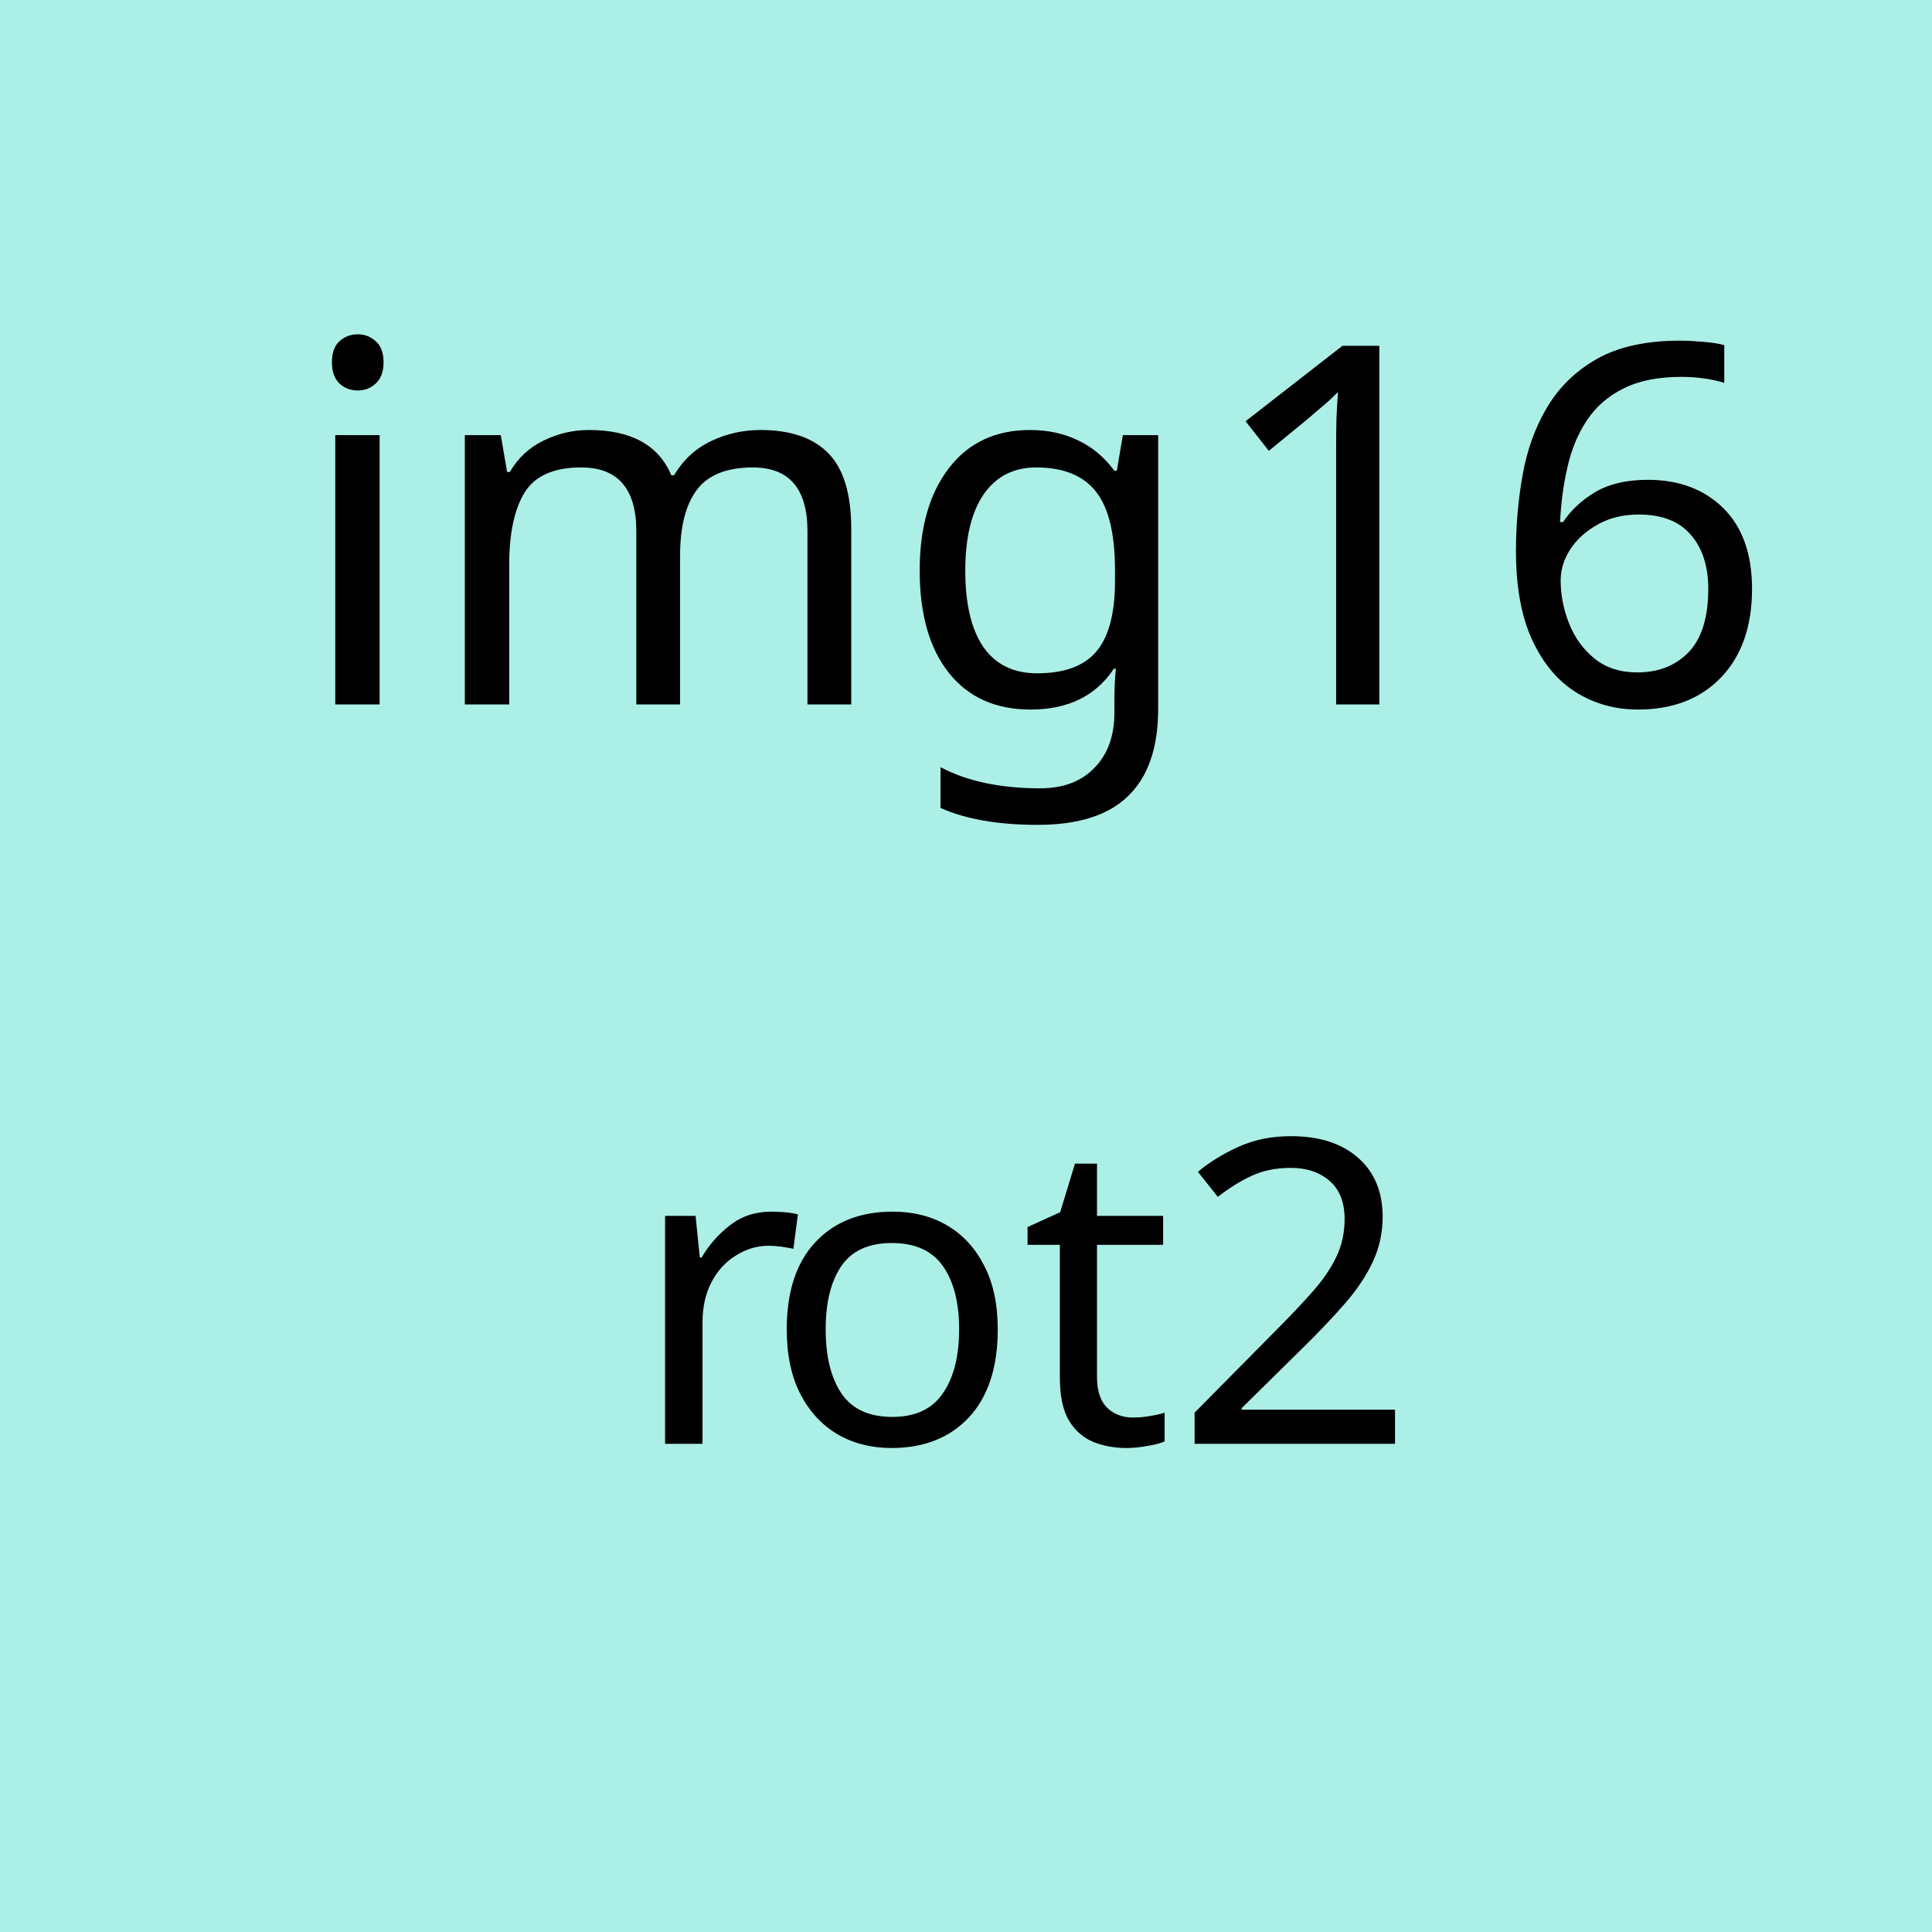
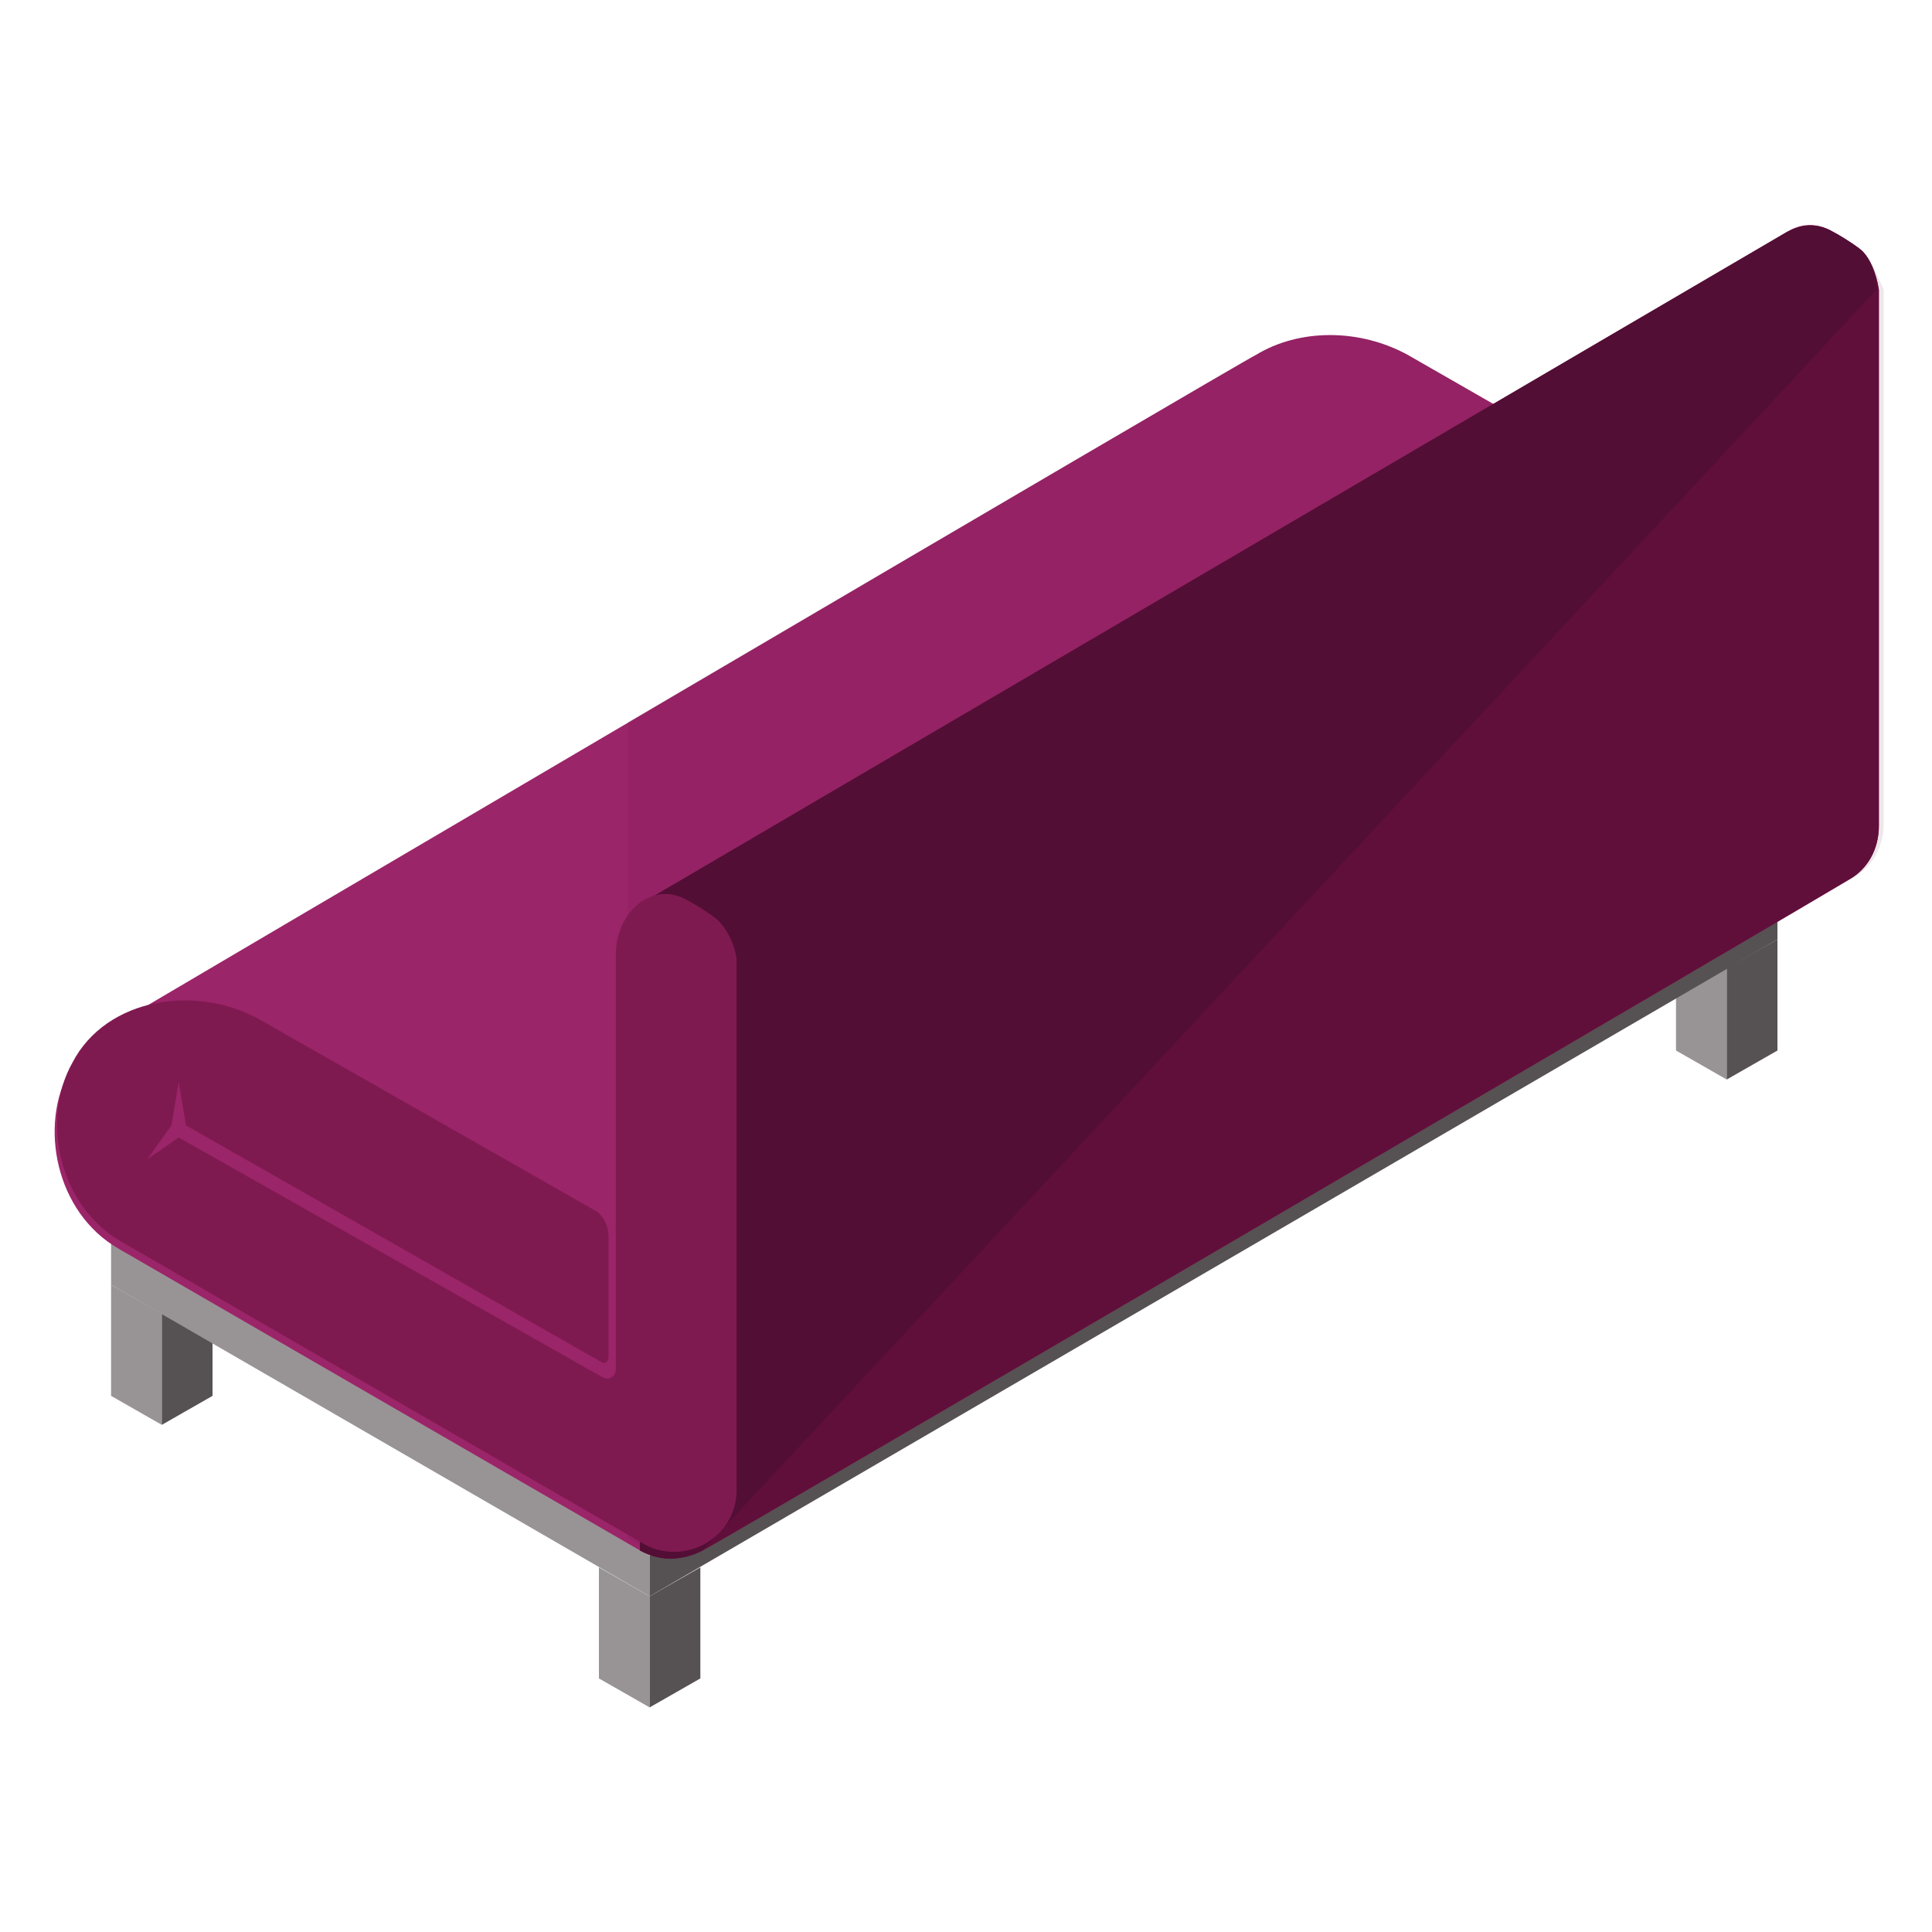
- <svg xmlns="http://www.w3.org/2000/svg" viewBox="0 0 100 100">
-   <defs>
-     <style>.cls-1{fill:#acefe7;}.cls-2{font-size:26px;}.cls-2,.cls-3{font-family:MyriadPro-Regular, Myriad Pro;}.cls-3{font-size:22px;letter-spacing:-0.01em;}.cls-4{letter-spacing:0em;}</style>
-   </defs>
-   <g id="bg">
-     <rect class="cls-1" x="-293.47" y="-8.47" width="900.59" height="238.44" />
-     <path d="M606.62-8V229.48H-293V-8H606.62m1-1H-294V230.48H607.62V-9Z" />
-   </g>
-   <g id="img_labels" data-name="img labels">
-     <text class="cls-2" transform="translate(15.15 36.46)">img16</text>
-   </g>
-   <g id="rot2">
-     <text class="cls-3" transform="translate(32.55 74.73)">r<tspan class="cls-4" x="6.97" y="0">ot2</tspan>
-     </text>
+ <svg xmlns="http://www.w3.org/2000/svg" version="1.1" id="Layer_1" x="0px" y="0px" viewBox="0 0 80 80" style="enable-background:new 0 0 80 80;" xml:space="preserve">
+   <style type="text/css">
+ 	.st0{fill:#989495;}
+ 	.st1{fill:#565152;}
+ 	.st2{fill:#9B2569;}
+ 	.st3{opacity:0.1;fill:#530E35;}
+ 	.st4{fill:#600F3A;}
+ 	.st5{fill:#530E35;}
+ 	.st6{fill:#7F1A51;}
+ </style>
+   <g id="XMLID_35066_">
+     <g id="XMLID_35070_">
+       <g id="XMLID_35079_">
+         <polygon id="XMLID_35081_" class="st0" points="4.6,53.2 4.6,57.8 6.7,59 6.7,54.4    " />
+         <polygon id="XMLID_35080_" class="st1" points="8.8,53.2 6.7,54.4 6.7,59 8.8,57.8    " />
+       </g>
+       <polygon id="XMLID_35078_" class="st0" points="4.6,51.5 4.6,53.2 26.9,66.1 26.9,64.4   " />
+       <g id="XMLID_35075_">
+         <polygon id="XMLID_35077_" class="st0" points="69.4,38.9 69.4,43.5 71.5,44.7 71.5,40.1    " />
+         <polygon id="XMLID_35076_" class="st1" points="73.6,38.9 71.5,40.1 71.5,44.7 73.6,43.5    " />
+       </g>
+       <polygon id="XMLID_35074_" class="st1" points="73.6,37.2 26.9,64.4 26.9,66.1 73.6,38.9   " />
+       <g id="XMLID_35071_">
+         <polygon id="XMLID_35073_" class="st0" points="24.8,64.9 24.8,69.5 26.9,70.7 26.9,66.1    " />
+         <polygon id="XMLID_35072_" class="st1" points="29,64.9 26.9,66.1 26.9,70.7 29,69.5    " />
+       </g>
+     </g>
+     <path id="XMLID_35069_" class="st2" d="M77,10.3c-0.4-0.3-0.9-0.6-1.1-0.7c-1.5-0.9-3,0.5-3,2.2l-0.3,11.1l-14.3-8.2   c-2-1.1-4.5-1.1-6.3,0C51.7,14.8,4.6,42.5,4.3,42.7c-0.6,0.4-1.1,0.9-1.4,1.6c-1.3,2.3-0.6,5.9,2,7.4l21.6,12.5   c0.9,0.5,1.8,0.4,2.6,0c0.8-0.4,46.7-27.3,47.5-27.8c0.7-0.4,1.2-1.2,1.2-2.2V12C77.7,11.3,77.4,10.6,77,10.3z" />
+     <path class="st3" d="M77,10.3c-0.4-0.3-0.9-0.6-1.1-0.7c-1.5-0.9-3,0.5-3,2.2l-0.3,11.1l-14.3-8.2c-2-1.1-4.5-1.1-6.3,0   c-0.1,0-13.5,7.9-26,15.2v33.8l0.7,0.4c0.9,0.5,1.8,0.4,2.6,0c0.8-0.4,46.7-27.3,47.5-27.8c0.7-0.4,1.2-1.2,1.2-2.2V12   C77.7,11.3,77.4,10.6,77,10.3z" />
+     <path id="XMLID_35068_" class="st4" d="M77,10.3c-0.4-0.3-0.9-0.6-1.1-0.7c-0.7-0.4-1.3-0.3-1.9,0C73.3,10,26.4,37.5,26.4,37.5   l0.1,26.7c0.9,0.5,1.8,0.4,2.6,0c0.8-0.4,46.7-27.3,47.5-27.8c0.7-0.4,1.2-1.2,1.2-2.2V12C77.7,11.3,77.4,10.6,77,10.3z" />
+     <path id="XMLID_42177_" class="st5" d="M77.7,12c0-0.7-0.3-1.4-0.7-1.7c-0.4-0.3-0.9-0.6-1.1-0.7c-0.7-0.4-1.3-0.3-1.9,0   C73.3,10,26.4,37.5,26.4,37.5l0.1,26.7c0.9,0.5,1.8,0.4,2.6,0" />
+     <path id="XMLID_35067_" class="st6" d="M29.6,38c-0.4-0.3-0.9-0.6-1.1-0.7c-1.5-0.9-3,0.5-3,2.2l0,17.2c0,0.3-0.3,0.5-0.6,0.3   L7.4,47.1l-1.3,0.9l1-1.4l0.3-1.8l0.3,1.8l17.2,9.8c0.1,0.1,0.3,0,0.3-0.2v-5c0-0.4-0.2-0.9-0.6-1.1l-13.7-7.8   c-2.7-1.6-6.5-1-7.9,1.7c-1.3,2.3-0.6,5.9,2,7.4l21.6,12.5c1.7,1,3.9-0.2,3.9-2.2V39.7C30.4,39,30,38.3,29.6,38z" />
  </g>
</svg>
